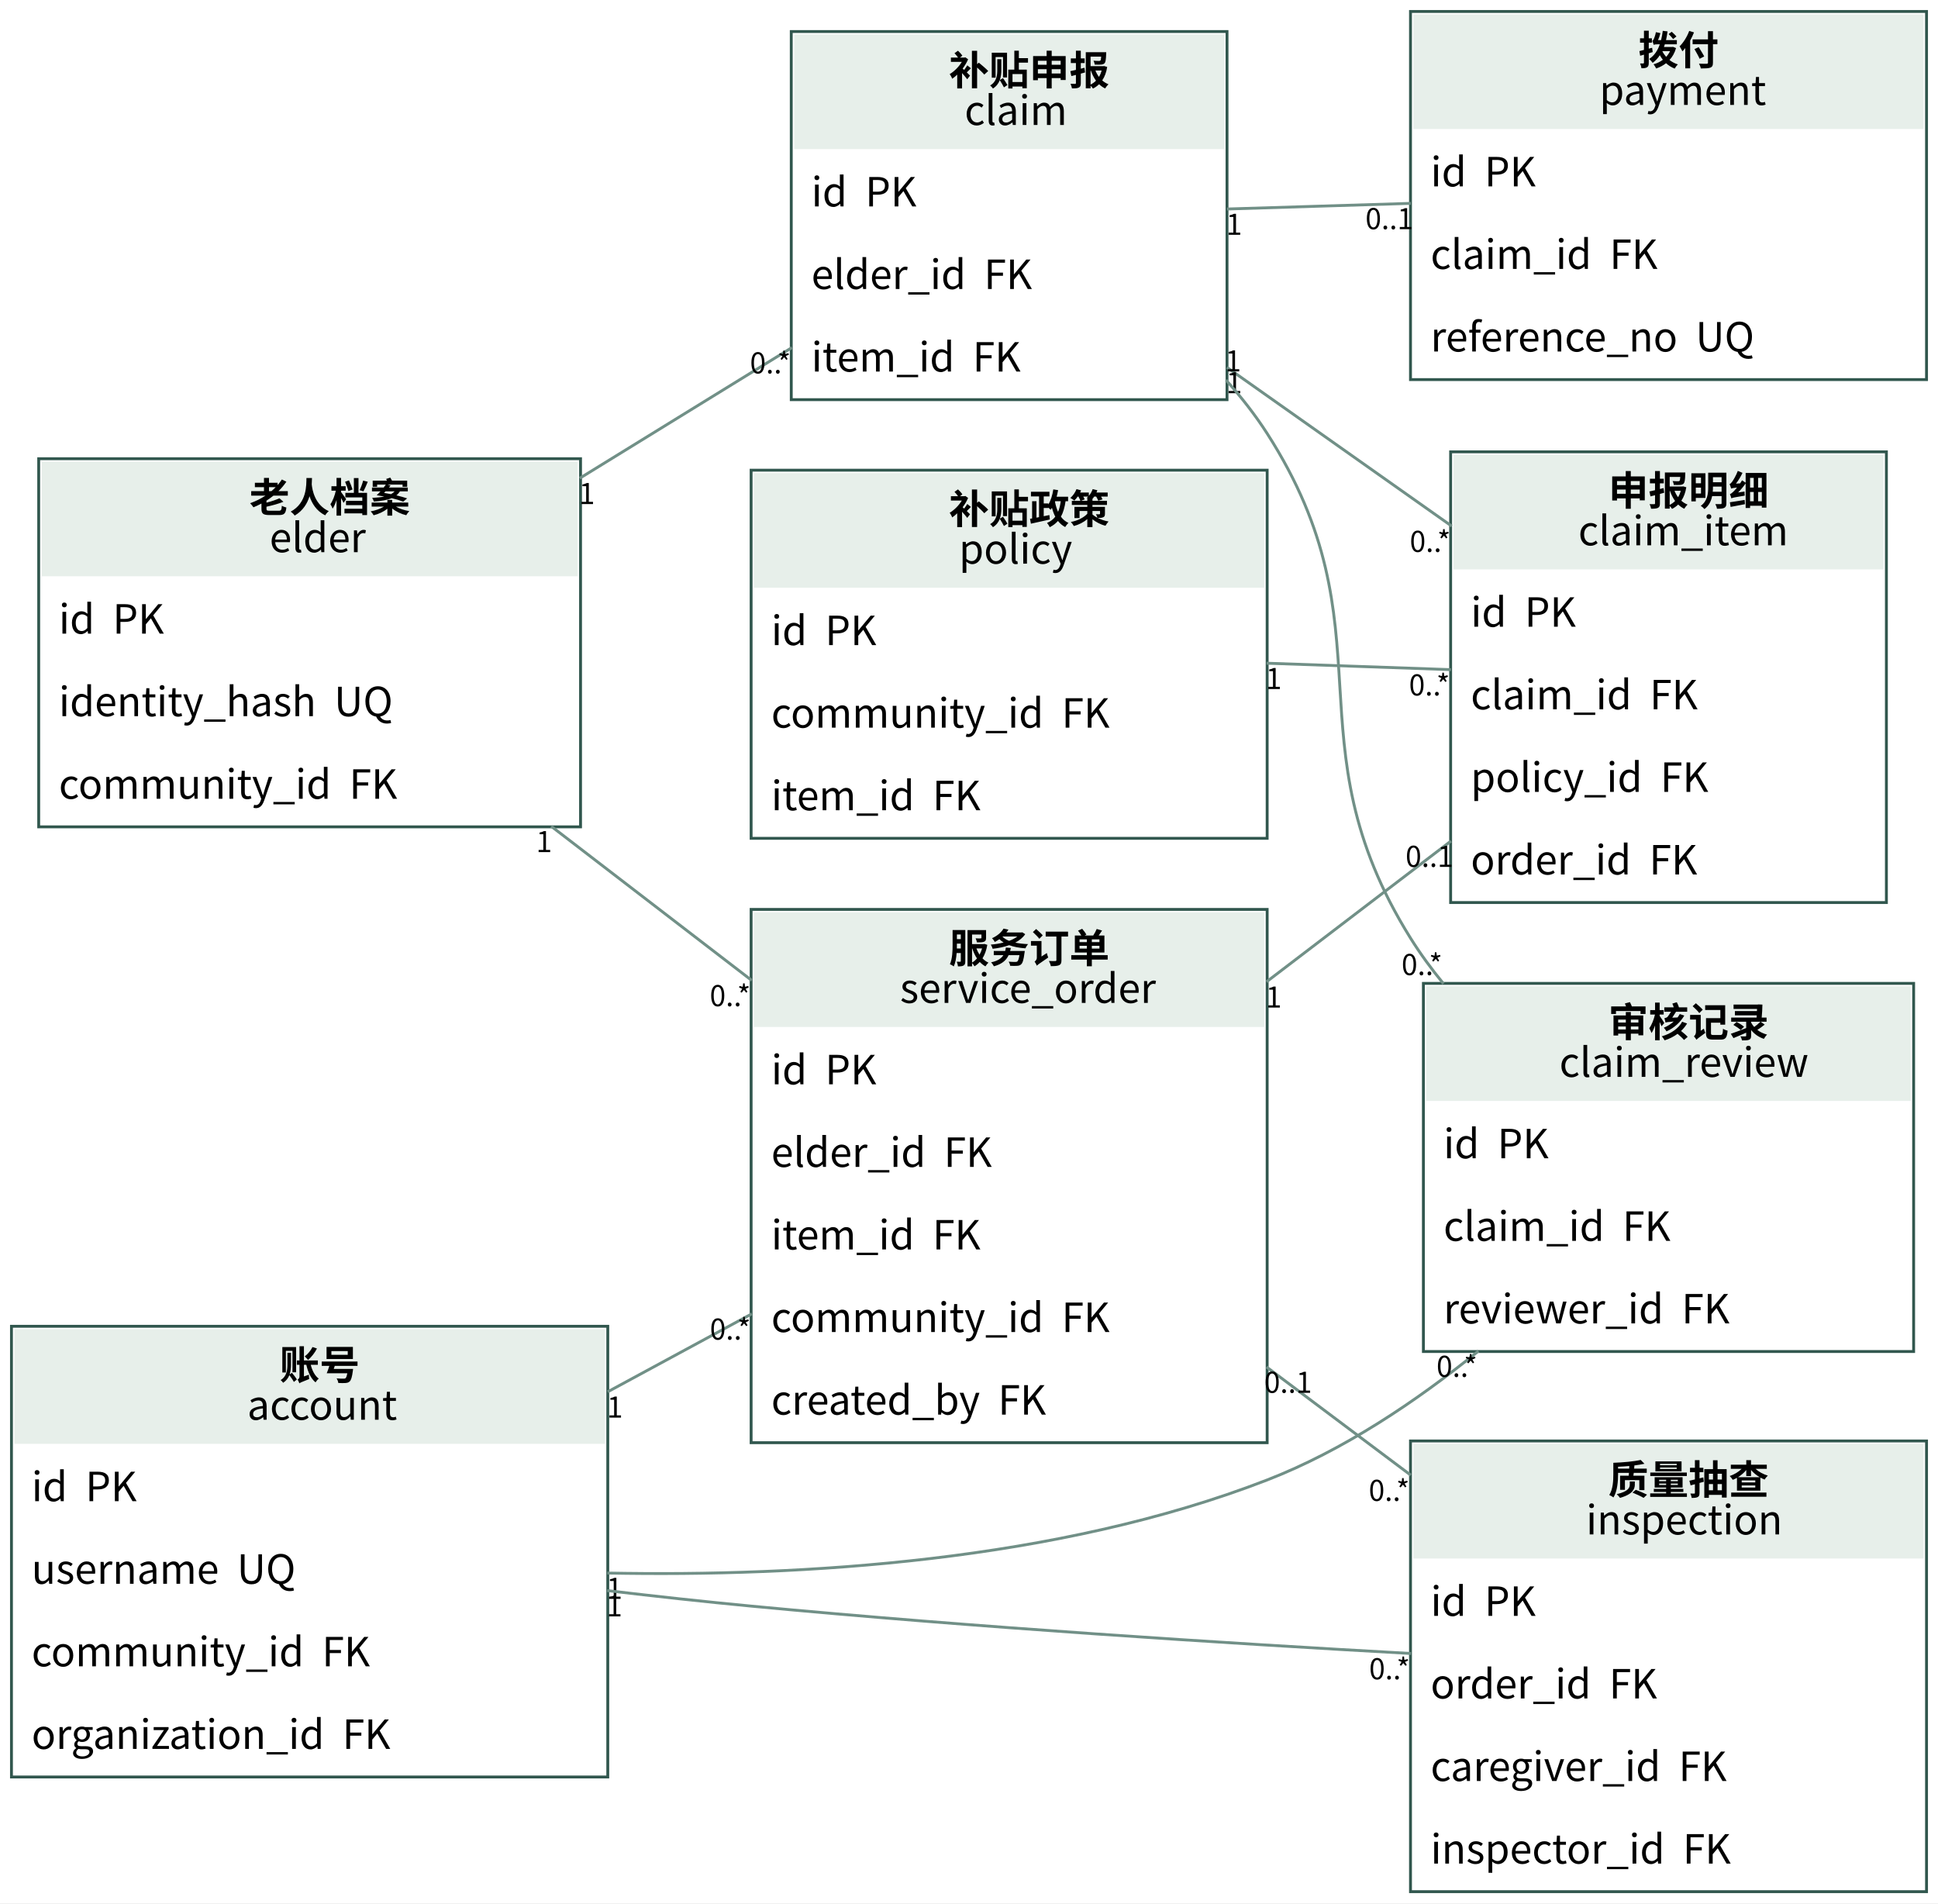
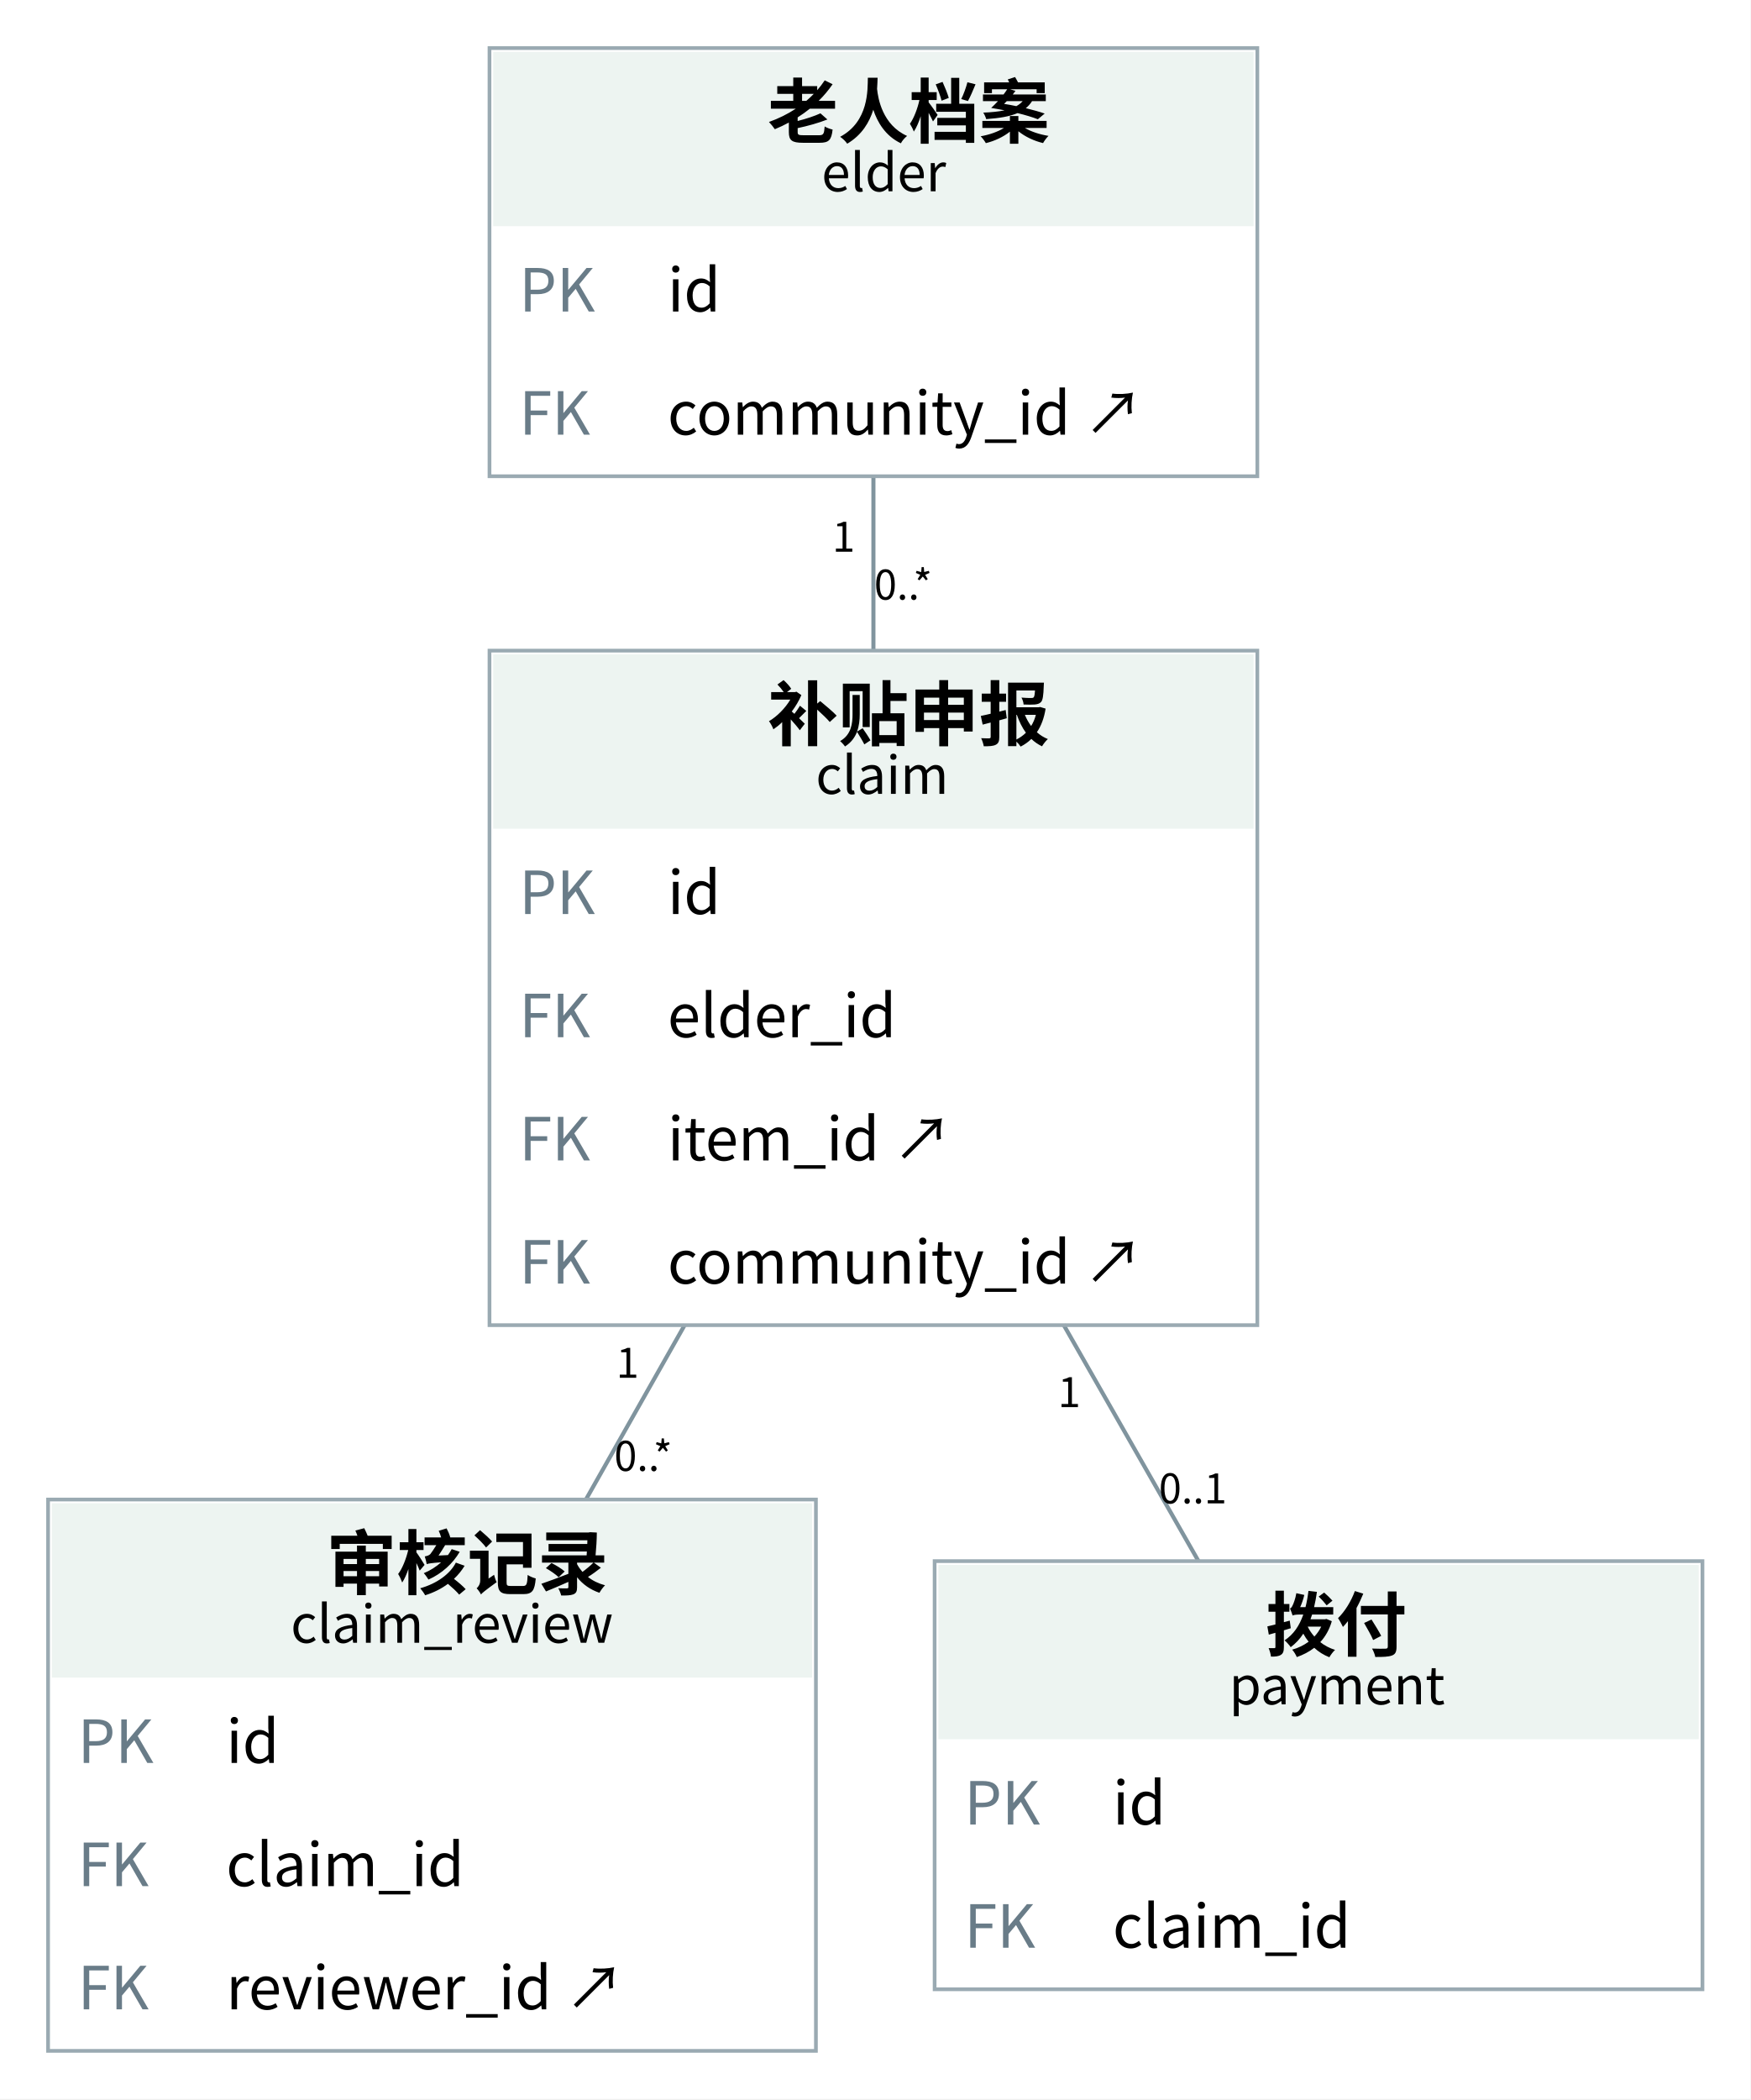
- <svg xmlns="http://www.w3.org/2000/svg" width="676pt" height="664pt" viewBox="0.00 0.00 676.00 664.00">
-   <g id="graph0" class="graph" transform="scale(1 1) rotate(0) translate(4 659.8)">
-     <polygon fill="white" stroke="none" points="-4,4 -4,-659.8 672,-659.8 672,4 -4,4" />
+ <svg xmlns="http://www.w3.org/2000/svg" width="472pt" height="566pt" viewBox="0.00 0.00 472.00 566.00">
+   <g id="graph0" class="graph" transform="scale(1 1) rotate(0) translate(12.96 552.76)">
+     <polygon fill="white" stroke="none" points="-12.96,12.96 -12.96,-552.76 458.96,-552.76 458.96,12.96 -12.96,12.96" />
+     <g id="edge1" class="edge">
+       <path fill="none" stroke="#80949e" stroke-width="1.1" d="M222.5,-424.58C222.5,-409.74 222.5,-393.36 222.5,-377.24" />
+       <text xml:space="preserve" text-anchor="middle" x="230.53" y="-391.16" font-family="Noto Sans CJK SC" font-size="11.00">0..*</text>
+       <text xml:space="preserve" text-anchor="middle" x="214.47" y="-404.06" font-family="Noto Sans CJK SC" font-size="11.00">1</text>
+     </g>
+     <g id="edge2" class="edge">
+       <path fill="none" stroke="#80949e" stroke-width="1.1" d="M171.69,-195.75C162.78,-180.01 153.61,-163.81 144.99,-148.59" />
+       <text xml:space="preserve" text-anchor="middle" x="160.46" y="-156.32" font-family="Noto Sans CJK SC" font-size="11.00">0..*</text>
+       <text xml:space="preserve" text-anchor="middle" x="156.22" y="-181.42" font-family="Noto Sans CJK SC" font-size="11.00">1</text>
+     </g>
+     <g id="edge3" class="edge">
+       <path fill="none" stroke="#80949e" stroke-width="1.1" d="M273.74,-195.75C286.1,-174.1 298.96,-151.56 310.18,-131.92" />
+       <text xml:space="preserve" text-anchor="middle" x="308.61" y="-147.56" font-family="Noto Sans CJK SC" font-size="11.00">0..1</text>
+       <text xml:space="preserve" text-anchor="middle" x="275.3" y="-173.51" font-family="Noto Sans CJK SC" font-size="11.00">1</text>
+     </g>
    <g id="node1" class="node">
-       <polygon fill="#e7efea" stroke="none" points="10.5,-458.8 10.5,-498.8 197.5,-498.8 197.5,-458.8 10.5,-458.8" />
-       <text xml:space="preserve" text-anchor="start" x="83" y="-481.2" font-family="Noto Sans CJK SC" font-weight="bold" font-size="14.00">老人档案</text>
-       <text xml:space="preserve" text-anchor="start" x="90.01" y="-467.2" font-family="Noto Sans CJK SC" font-size="14.00">elder</text>
-       <text xml:space="preserve" text-anchor="start" x="16.5" y="-438.8" font-family="Noto Sans CJK SC" font-size="14.00">id  PK</text>
-       <text xml:space="preserve" text-anchor="start" x="16.5" y="-410" font-family="Noto Sans CJK SC" font-size="14.00">identity_hash  UQ</text>
-       <text xml:space="preserve" text-anchor="start" x="16.5" y="-381.2" font-family="Noto Sans CJK SC" font-size="14.00">community_id  FK</text>
-       <polygon fill="none" stroke="#31574e" points="9.5,-371.4 9.5,-499.8 198.5,-499.8 198.5,-371.4 9.5,-371.4" />
+       <polygon fill="#edf4f1" stroke="none" points="120,-491.8 120,-538.8 325,-538.8 325,-491.8 120,-491.8" />
+       <text xml:space="preserve" text-anchor="start" x="194" y="-515.7" font-family="Noto Sans CJK SC" font-weight="bold" font-size="19.00">老人档案</text>
+       <text xml:space="preserve" text-anchor="start" x="208.51" y="-501.2" font-family="Noto Sans CJK SC" font-size="14.00">elder</text>
+       <text xml:space="preserve" text-anchor="start" x="127" y="-468.8" font-family="Noto Sans CJK SC" font-size="16.00" fill="#697c88">PK</text>
+       <text xml:space="preserve" text-anchor="start" x="167" y="-468.8" font-family="Noto Sans CJK SC" font-size="16.00">id</text>
+       <text xml:space="preserve" text-anchor="start" x="127" y="-435.6" font-family="Noto Sans CJK SC" font-size="16.00" fill="#697c88">FK</text>
+       <text xml:space="preserve" text-anchor="start" x="167" y="-435.6" font-family="Noto Sans CJK SC" font-size="16.00">community_id ↗</text>
+       <polygon fill="none" stroke="#9aaab2" points="119,-424.4 119,-539.8 326,-539.8 326,-424.4 119,-424.4" />
    </g>
    <g id="node2" class="node">
-       <polygon fill="#e7efea" stroke="none" points="259,-301.6 259,-341.6 437,-341.6 437,-301.6 259,-301.6" />
-       <text xml:space="preserve" text-anchor="start" x="327" y="-324" font-family="Noto Sans CJK SC" font-weight="bold" font-size="14.00">服务订单</text>
-       <text xml:space="preserve" text-anchor="start" x="309.91" y="-310" font-family="Noto Sans CJK SC" font-size="14.00">service_order</text>
-       <text xml:space="preserve" text-anchor="start" x="265" y="-281.6" font-family="Noto Sans CJK SC" font-size="14.00">id  PK</text>
-       <text xml:space="preserve" text-anchor="start" x="265" y="-252.8" font-family="Noto Sans CJK SC" font-size="14.00">elder_id  FK</text>
-       <text xml:space="preserve" text-anchor="start" x="265" y="-224" font-family="Noto Sans CJK SC" font-size="14.00">item_id  FK</text>
-       <text xml:space="preserve" text-anchor="start" x="265" y="-195.2" font-family="Noto Sans CJK SC" font-size="14.00">community_id  FK</text>
-       <text xml:space="preserve" text-anchor="start" x="265" y="-166.4" font-family="Noto Sans CJK SC" font-size="14.00">created_by  FK</text>
-       <polygon fill="none" stroke="#31574e" points="258,-156.6 258,-342.6 438,-342.6 438,-156.6 258,-156.6" />
+       <polygon fill="#edf4f1" stroke="none" points="120,-329.4 120,-376.4 325,-376.4 325,-329.4 120,-329.4" />
+       <text xml:space="preserve" text-anchor="start" x="194" y="-353.3" font-family="Noto Sans CJK SC" font-weight="bold" font-size="19.00">补贴申报</text>
+       <text xml:space="preserve" text-anchor="start" x="206.95" y="-338.8" font-family="Noto Sans CJK SC" font-size="14.00">claim</text>
+       <text xml:space="preserve" text-anchor="start" x="127" y="-306.4" font-family="Noto Sans CJK SC" font-size="16.00" fill="#697c88">PK</text>
+       <text xml:space="preserve" text-anchor="start" x="167" y="-306.4" font-family="Noto Sans CJK SC" font-size="16.00">id</text>
+       <text xml:space="preserve" text-anchor="start" x="127" y="-273.2" font-family="Noto Sans CJK SC" font-size="16.00" fill="#697c88">FK</text>
+       <text xml:space="preserve" text-anchor="start" x="167" y="-273.2" font-family="Noto Sans CJK SC" font-size="16.00">elder_id</text>
+       <text xml:space="preserve" text-anchor="start" x="127" y="-240" font-family="Noto Sans CJK SC" font-size="16.00" fill="#697c88">FK</text>
+       <text xml:space="preserve" text-anchor="start" x="167" y="-240" font-family="Noto Sans CJK SC" font-size="16.00">item_id ↗</text>
+       <text xml:space="preserve" text-anchor="start" x="127" y="-206.8" font-family="Noto Sans CJK SC" font-size="16.00" fill="#697c88">FK</text>
+       <text xml:space="preserve" text-anchor="start" x="167" y="-206.8" font-family="Noto Sans CJK SC" font-size="16.00">community_id ↗</text>
+       <polygon fill="none" stroke="#9aaab2" points="119,-195.6 119,-377.4 326,-377.4 326,-195.6 119,-195.6" />
    </g>
-     <g id="edge11" class="edge">
-       <path fill="none" stroke="#719087" d="M188.28,-371.59C210.84,-354.25 235.34,-335.42 258.2,-317.85" />
-       <text xml:space="preserve" text-anchor="middle" x="250.7" y="-308.85" font-family="Noto Sans CJK SC" font-size="10.00">0..*</text>
-       <text xml:space="preserve" text-anchor="middle" x="185.78" y="-362.59" font-family="Noto Sans CJK SC" font-size="10.00">1</text>
+     <g id="node3" class="node">
+       <polygon fill="#edf4f1" stroke="none" points="1,-100.6 1,-147.6 206,-147.6 206,-100.6 1,-100.6" />
+       <text xml:space="preserve" text-anchor="start" x="75" y="-124.5" font-family="Noto Sans CJK SC" font-weight="bold" font-size="19.00">审核记录</text>
+       <text xml:space="preserve" text-anchor="start" x="65.41" y="-110" font-family="Noto Sans CJK SC" font-size="14.00">claim_review</text>
+       <text xml:space="preserve" text-anchor="start" x="8" y="-77.6" font-family="Noto Sans CJK SC" font-size="16.00" fill="#697c88">PK</text>
+       <text xml:space="preserve" text-anchor="start" x="48" y="-77.6" font-family="Noto Sans CJK SC" font-size="16.00">id</text>
+       <text xml:space="preserve" text-anchor="start" x="8" y="-44.4" font-family="Noto Sans CJK SC" font-size="16.00" fill="#697c88">FK</text>
+       <text xml:space="preserve" text-anchor="start" x="48" y="-44.4" font-family="Noto Sans CJK SC" font-size="16.00">claim_id</text>
+       <text xml:space="preserve" text-anchor="start" x="8" y="-11.2" font-family="Noto Sans CJK SC" font-size="16.00" fill="#697c88">FK</text>
+       <text xml:space="preserve" text-anchor="start" x="48" y="-11.2" font-family="Noto Sans CJK SC" font-size="16.00">reviewer_id ↗</text>
+       <polygon fill="none" stroke="#9aaab2" points="0,0 0,-148.6 207,-148.6 207,0 0,0" />
    </g>
    <g id="node4" class="node">
-       <polygon fill="#e7efea" stroke="none" points="273,-607.8 273,-647.8 423,-647.8 423,-607.8 273,-607.8" />
-       <text xml:space="preserve" text-anchor="start" x="327" y="-630.2" font-family="Noto Sans CJK SC" font-weight="bold" font-size="14.00">补贴申报</text>
-       <text xml:space="preserve" text-anchor="start" x="332.45" y="-616.2" font-family="Noto Sans CJK SC" font-size="14.00">claim</text>
-       <text xml:space="preserve" text-anchor="start" x="279" y="-587.8" font-family="Noto Sans CJK SC" font-size="14.00">id  PK</text>
-       <text xml:space="preserve" text-anchor="start" x="279" y="-559" font-family="Noto Sans CJK SC" font-size="14.00">elder_id  FK</text>
-       <text xml:space="preserve" text-anchor="start" x="279" y="-530.2" font-family="Noto Sans CJK SC" font-size="14.00">item_id  FK</text>
-       <polygon fill="none" stroke="#31574e" points="272,-520.4 272,-648.8 424,-648.8 424,-520.4 272,-520.4" />
-     </g>
-     <g id="edge1" class="edge">
-       <path fill="none" stroke="#719087" d="M198.22,-492.99C222.72,-508.08 248.82,-524.15 272.22,-538.56" />
-       <text xml:space="preserve" text-anchor="middle" x="264.72" y="-529.56" font-family="Noto Sans CJK SC" font-size="10.00">0..*</text>
-       <text xml:space="preserve" text-anchor="middle" x="200.72" y="-483.99" font-family="Noto Sans CJK SC" font-size="10.00">1</text>
-     </g>
-     <g id="node5" class="node">
-       <polygon fill="#e7efea" stroke="none" points="503,-461.2 503,-501.2 653,-501.2 653,-461.2 503,-461.2" />
-       <text xml:space="preserve" text-anchor="start" x="557" y="-483.6" font-family="Noto Sans CJK SC" font-weight="bold" font-size="14.00">申报明细</text>
-       <text xml:space="preserve" text-anchor="start" x="546.51" y="-469.6" font-family="Noto Sans CJK SC" font-size="14.00">claim_item</text>
-       <text xml:space="preserve" text-anchor="start" x="509" y="-441.2" font-family="Noto Sans CJK SC" font-size="14.00">id  PK</text>
-       <text xml:space="preserve" text-anchor="start" x="509" y="-412.4" font-family="Noto Sans CJK SC" font-size="14.00">claim_id  FK</text>
-       <text xml:space="preserve" text-anchor="start" x="509" y="-383.6" font-family="Noto Sans CJK SC" font-size="14.00">policy_id  FK</text>
-       <text xml:space="preserve" text-anchor="start" x="509" y="-354.8" font-family="Noto Sans CJK SC" font-size="14.00">order_id  FK</text>
-       <polygon fill="none" stroke="#31574e" points="502,-345 502,-502.2 654,-502.2 654,-345 502,-345" />
-     </g>
-     <g id="edge3" class="edge">
-       <path fill="none" stroke="#719087" d="M437.8,-317.37C459.06,-333.59 481.55,-350.75 502.1,-366.44" />
-       <text xml:space="preserve" text-anchor="middle" x="494.6" y="-357.44" font-family="Noto Sans CJK SC" font-size="10.00">0..1</text>
-       <text xml:space="preserve" text-anchor="middle" x="440.3" y="-308.37" font-family="Noto Sans CJK SC" font-size="10.00">1</text>
-     </g>
-     <g id="node8" class="node">
-       <polygon fill="#e7efea" stroke="none" points="489,-116.2 489,-156.2 667,-156.2 667,-116.2 489,-116.2" />
-       <text xml:space="preserve" text-anchor="start" x="557" y="-138.6" font-family="Noto Sans CJK SC" font-weight="bold" font-size="14.00">质量抽查</text>
-       <text xml:space="preserve" text-anchor="start" x="549.23" y="-124.6" font-family="Noto Sans CJK SC" font-size="14.00">inspection</text>
-       <text xml:space="preserve" text-anchor="start" x="495" y="-96.2" font-family="Noto Sans CJK SC" font-size="14.00">id  PK</text>
-       <text xml:space="preserve" text-anchor="start" x="495" y="-67.4" font-family="Noto Sans CJK SC" font-size="14.00">order_id  FK</text>
-       <text xml:space="preserve" text-anchor="start" x="495" y="-38.6" font-family="Noto Sans CJK SC" font-size="14.00">caregiver_id  FK</text>
-       <text xml:space="preserve" text-anchor="start" x="495" y="-9.8" font-family="Noto Sans CJK SC" font-size="14.00">inspector_id  FK</text>
-       <polygon fill="none" stroke="#31574e" points="488,0 488,-157.2 668,-157.2 668,0 488,0" />
-     </g>
-     <g id="edge8" class="edge">
-       <path fill="none" stroke="#719087" d="M437.8,-183C454.31,-170.62 471.55,-157.68 488.06,-145.3" />
-       <text xml:space="preserve" text-anchor="middle" x="480.56" y="-136.3" font-family="Noto Sans CJK SC" font-size="10.00">0..*</text>
-       <text xml:space="preserve" text-anchor="middle" x="445.3" y="-174" font-family="Noto Sans CJK SC" font-size="10.00">0..1</text>
-     </g>
-     <g id="node3" class="node">
-       <polygon fill="#e7efea" stroke="none" points="259,-454.8 259,-494.8 437,-494.8 437,-454.8 259,-454.8" />
-       <text xml:space="preserve" text-anchor="start" x="327" y="-477.2" font-family="Noto Sans CJK SC" font-weight="bold" font-size="14.00">补贴政策</text>
-       <text xml:space="preserve" text-anchor="start" x="330.5" y="-463.2" font-family="Noto Sans CJK SC" font-size="14.00">policy</text>
-       <text xml:space="preserve" text-anchor="start" x="265" y="-434.8" font-family="Noto Sans CJK SC" font-size="14.00">id  PK</text>
-       <text xml:space="preserve" text-anchor="start" x="265" y="-406" font-family="Noto Sans CJK SC" font-size="14.00">community_id  FK</text>
-       <text xml:space="preserve" text-anchor="start" x="265" y="-377.2" font-family="Noto Sans CJK SC" font-size="14.00">item_id  FK</text>
-       <polygon fill="none" stroke="#31574e" points="258,-367.4 258,-495.8 438,-495.8 438,-367.4 258,-367.4" />
-     </g>
-     <g id="edge4" class="edge">
-       <path fill="none" stroke="#719087" d="M437.8,-428.48C459.06,-427.74 481.55,-426.95 502.1,-426.23" />
-       <text xml:space="preserve" text-anchor="middle" x="494.6" y="-417.23" font-family="Noto Sans CJK SC" font-size="10.00">0..*</text>
-       <text xml:space="preserve" text-anchor="middle" x="440.3" y="-419.48" font-family="Noto Sans CJK SC" font-size="10.00">1</text>
-     </g>
-     <g id="edge2" class="edge">
-       <path fill="none" stroke="#719087" d="M423.97,-531.66C449.15,-513.88 477.22,-494.06 502.37,-476.3" />
-       <text xml:space="preserve" text-anchor="middle" x="494.87" y="-467.3" font-family="Noto Sans CJK SC" font-size="10.00">0..*</text>
-       <text xml:space="preserve" text-anchor="middle" x="426.47" y="-522.66" font-family="Noto Sans CJK SC" font-size="10.00">1</text>
-     </g>
-     <g id="node6" class="node">
-       <polygon fill="#e7efea" stroke="none" points="493.5,-275.8 493.5,-315.8 662.5,-315.8 662.5,-275.8 493.5,-275.8" />
-       <text xml:space="preserve" text-anchor="start" x="557" y="-298.2" font-family="Noto Sans CJK SC" font-weight="bold" font-size="14.00">审核记录</text>
-       <text xml:space="preserve" text-anchor="start" x="539.91" y="-284.2" font-family="Noto Sans CJK SC" font-size="14.00">claim_review</text>
-       <text xml:space="preserve" text-anchor="start" x="499.5" y="-255.8" font-family="Noto Sans CJK SC" font-size="14.00">id  PK</text>
-       <text xml:space="preserve" text-anchor="start" x="499.5" y="-227" font-family="Noto Sans CJK SC" font-size="14.00">claim_id  FK</text>
-       <text xml:space="preserve" text-anchor="start" x="499.5" y="-198.2" font-family="Noto Sans CJK SC" font-size="14.00">reviewer_id  FK</text>
-       <polygon fill="none" stroke="#31574e" points="492.5,-188.4 492.5,-316.8 663.5,-316.8 663.5,-188.4 492.5,-188.4" />
-     </g>
-     <g id="edge5" class="edge">
-       <path fill="none" stroke="#719087" d="M423.63,-527.26C428.94,-521.34 433.83,-515.1 438,-508.6 481.91,-440.16 444.96,-401.6 488,-332.6 491.41,-327.14 495.3,-321.82 499.5,-316.7" />
-       <text xml:space="preserve" text-anchor="middle" x="492" y="-319.7" font-family="Noto Sans CJK SC" font-size="10.00">0..*</text>
-       <text xml:space="preserve" text-anchor="middle" x="426.13" y="-530.26" font-family="Noto Sans CJK SC" font-size="10.00">1</text>
-     </g>
-     <g id="node7" class="node">
-       <polygon fill="#e7efea" stroke="none" points="489,-614.8 489,-654.8 667,-654.8 667,-614.8 489,-614.8" />
-       <text xml:space="preserve" text-anchor="start" x="567.5" y="-637.2" font-family="Noto Sans CJK SC" font-weight="bold" font-size="14.00">拨付</text>
-       <text xml:space="preserve" text-anchor="start" x="553.9" y="-623.2" font-family="Noto Sans CJK SC" font-size="14.00">payment</text>
-       <text xml:space="preserve" text-anchor="start" x="495" y="-594.8" font-family="Noto Sans CJK SC" font-size="14.00">id  PK</text>
-       <text xml:space="preserve" text-anchor="start" x="495" y="-566" font-family="Noto Sans CJK SC" font-size="14.00">claim_id  FK</text>
-       <text xml:space="preserve" text-anchor="start" x="495" y="-537.2" font-family="Noto Sans CJK SC" font-size="14.00">reference_no  UQ</text>
-       <polygon fill="none" stroke="#31574e" points="488,-527.4 488,-655.8 668,-655.8 668,-527.4 488,-527.4" />
-     </g>
-     <g id="edge9" class="edge">
-       <path fill="none" stroke="#719087" d="M423.97,-586.9C444.48,-587.53 466.9,-588.22 488.11,-588.87" />
-       <text xml:space="preserve" text-anchor="middle" x="480.61" y="-579.87" font-family="Noto Sans CJK SC" font-size="10.00">0..1</text>
-       <text xml:space="preserve" text-anchor="middle" x="426.47" y="-577.9" font-family="Noto Sans CJK SC" font-size="10.00">1</text>
-     </g>
-     <g id="node9" class="node">
-       <polygon fill="#e7efea" stroke="none" points="1,-156.2 1,-196.2 207,-196.2 207,-156.2 1,-156.2" />
-       <text xml:space="preserve" text-anchor="start" x="93.5" y="-178.6" font-family="Noto Sans CJK SC" font-weight="bold" font-size="14.00">账号</text>
-       <text xml:space="preserve" text-anchor="start" x="82.23" y="-164.6" font-family="Noto Sans CJK SC" font-size="14.00">account</text>
-       <text xml:space="preserve" text-anchor="start" x="7" y="-136.2" font-family="Noto Sans CJK SC" font-size="14.00">id  PK</text>
-       <text xml:space="preserve" text-anchor="start" x="7" y="-107.4" font-family="Noto Sans CJK SC" font-size="14.00">username  UQ</text>
-       <text xml:space="preserve" text-anchor="start" x="7" y="-78.6" font-family="Noto Sans CJK SC" font-size="14.00">community_id  FK</text>
-       <text xml:space="preserve" text-anchor="start" x="7" y="-49.8" font-family="Noto Sans CJK SC" font-size="14.00">organization_id  FK</text>
-       <polygon fill="none" stroke="#31574e" points="0,-40 0,-197.2 208,-197.2 208,-40 0,-40" />
-     </g>
-     <g id="edge10" class="edge">
-       <path fill="none" stroke="#719087" d="M207.98,-174.35C224.7,-183.4 241.9,-192.71 258.24,-201.55" />
-       <text xml:space="preserve" text-anchor="middle" x="250.74" y="-192.55" font-family="Noto Sans CJK SC" font-size="10.00">0..*</text>
-       <text xml:space="preserve" text-anchor="middle" x="210.48" y="-165.35" font-family="Noto Sans CJK SC" font-size="10.00">1</text>
-     </g>
-     <g id="edge6" class="edge">
-       <path fill="none" stroke="#719087" d="M207.83,-111.13C275.43,-109.84 364.62,-115.14 438,-143.6 464.45,-153.86 489.93,-170.93 511.69,-188.56" />
-       <text xml:space="preserve" text-anchor="middle" x="504.19" y="-179.56" font-family="Noto Sans CJK SC" font-size="10.00">0..*</text>
-       <text xml:space="preserve" text-anchor="middle" x="210.33" y="-102.13" font-family="Noto Sans CJK SC" font-size="10.00">1</text>
-     </g>
-     <g id="edge7" class="edge">
-       <path fill="none" stroke="#719087" d="M207.79,-105.01C224.55,-103.03 241.75,-101.14 258,-99.6 335.63,-92.23 424.14,-86.62 488.2,-83.07" />
-       <text xml:space="preserve" text-anchor="middle" x="480.7" y="-74.07" font-family="Noto Sans CJK SC" font-size="10.00">0..*</text>
-       <text xml:space="preserve" text-anchor="middle" x="210.29" y="-96.01" font-family="Noto Sans CJK SC" font-size="10.00">1</text>
+       <polygon fill="#edf4f1" stroke="none" points="240,-84 240,-131 445,-131 445,-84 240,-84" />
+       <text xml:space="preserve" text-anchor="start" x="328.25" y="-107.9" font-family="Noto Sans CJK SC" font-weight="bold" font-size="19.00">拨付</text>
+       <text xml:space="preserve" text-anchor="start" x="318.4" y="-93.4" font-family="Noto Sans CJK SC" font-size="14.00">payment</text>
+       <text xml:space="preserve" text-anchor="start" x="247" y="-61" font-family="Noto Sans CJK SC" font-size="16.00" fill="#697c88">PK</text>
+       <text xml:space="preserve" text-anchor="start" x="287" y="-61" font-family="Noto Sans CJK SC" font-size="16.00">id</text>
+       <text xml:space="preserve" text-anchor="start" x="247" y="-27.8" font-family="Noto Sans CJK SC" font-size="16.00" fill="#697c88">FK</text>
+       <text xml:space="preserve" text-anchor="start" x="287" y="-27.8" font-family="Noto Sans CJK SC" font-size="16.00">claim_id</text>
+       <polygon fill="none" stroke="#9aaab2" points="239,-16.6 239,-132 446,-132 446,-16.6 239,-16.6" />
    </g>
  </g>
</svg>
